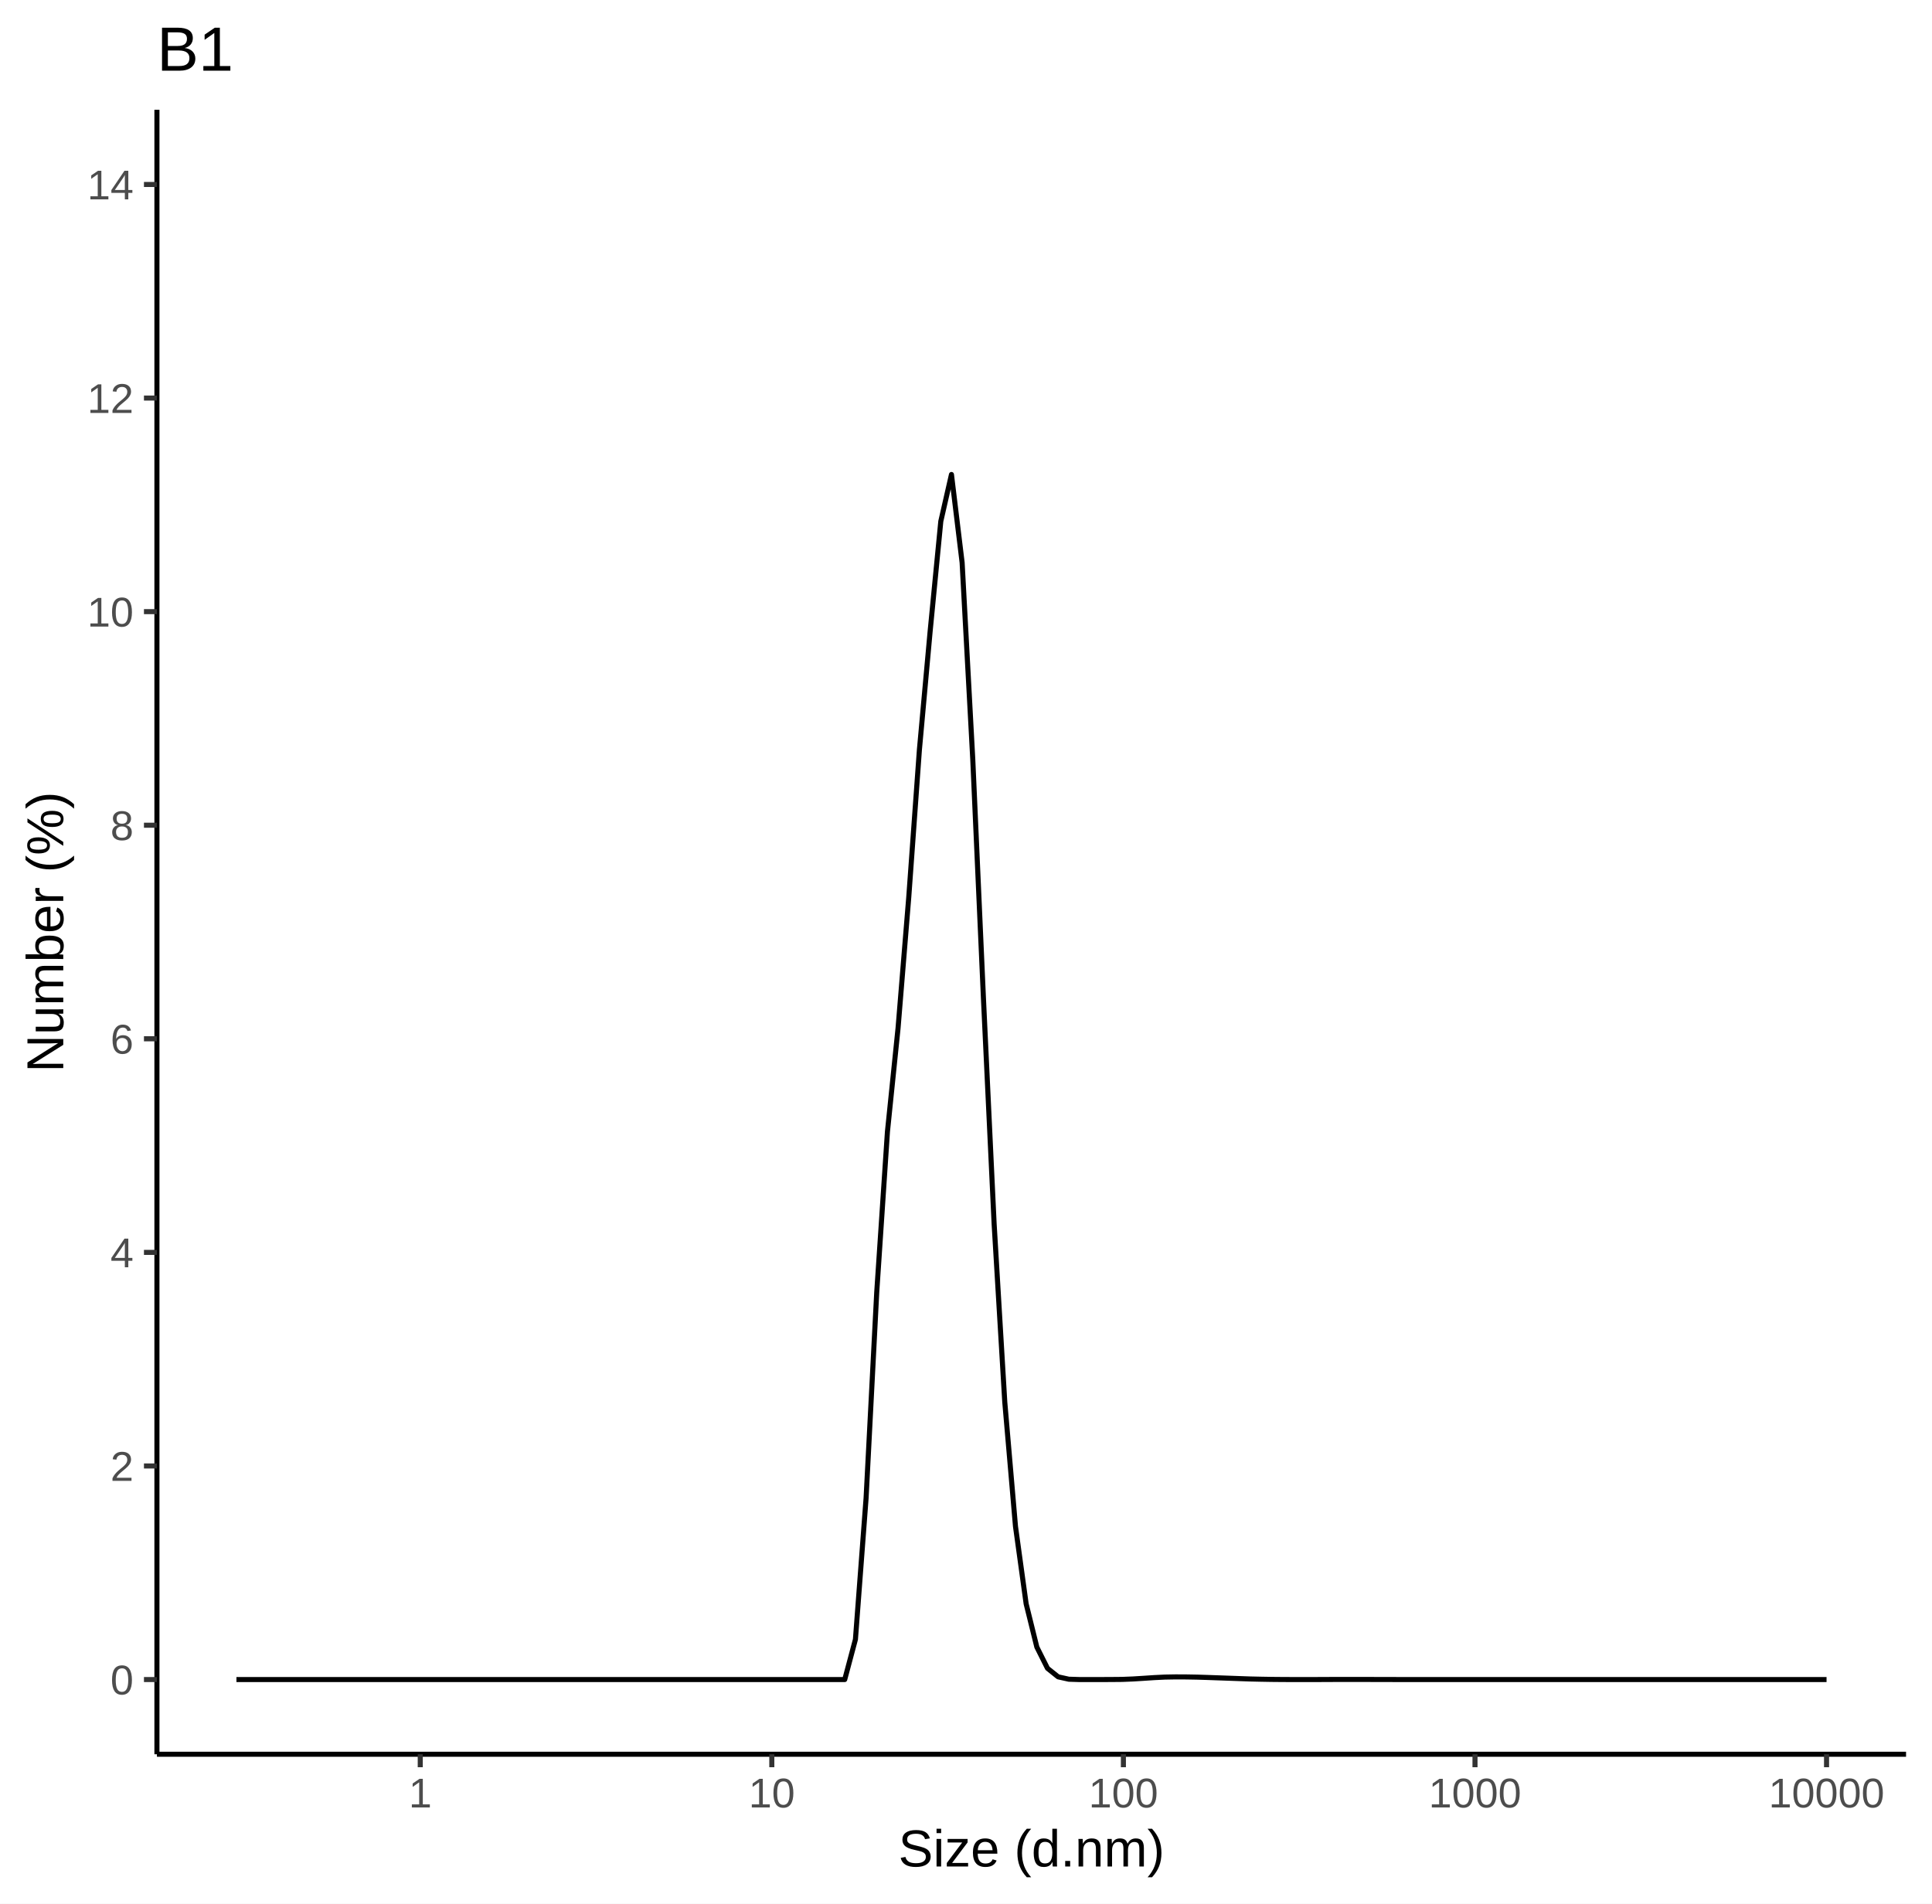
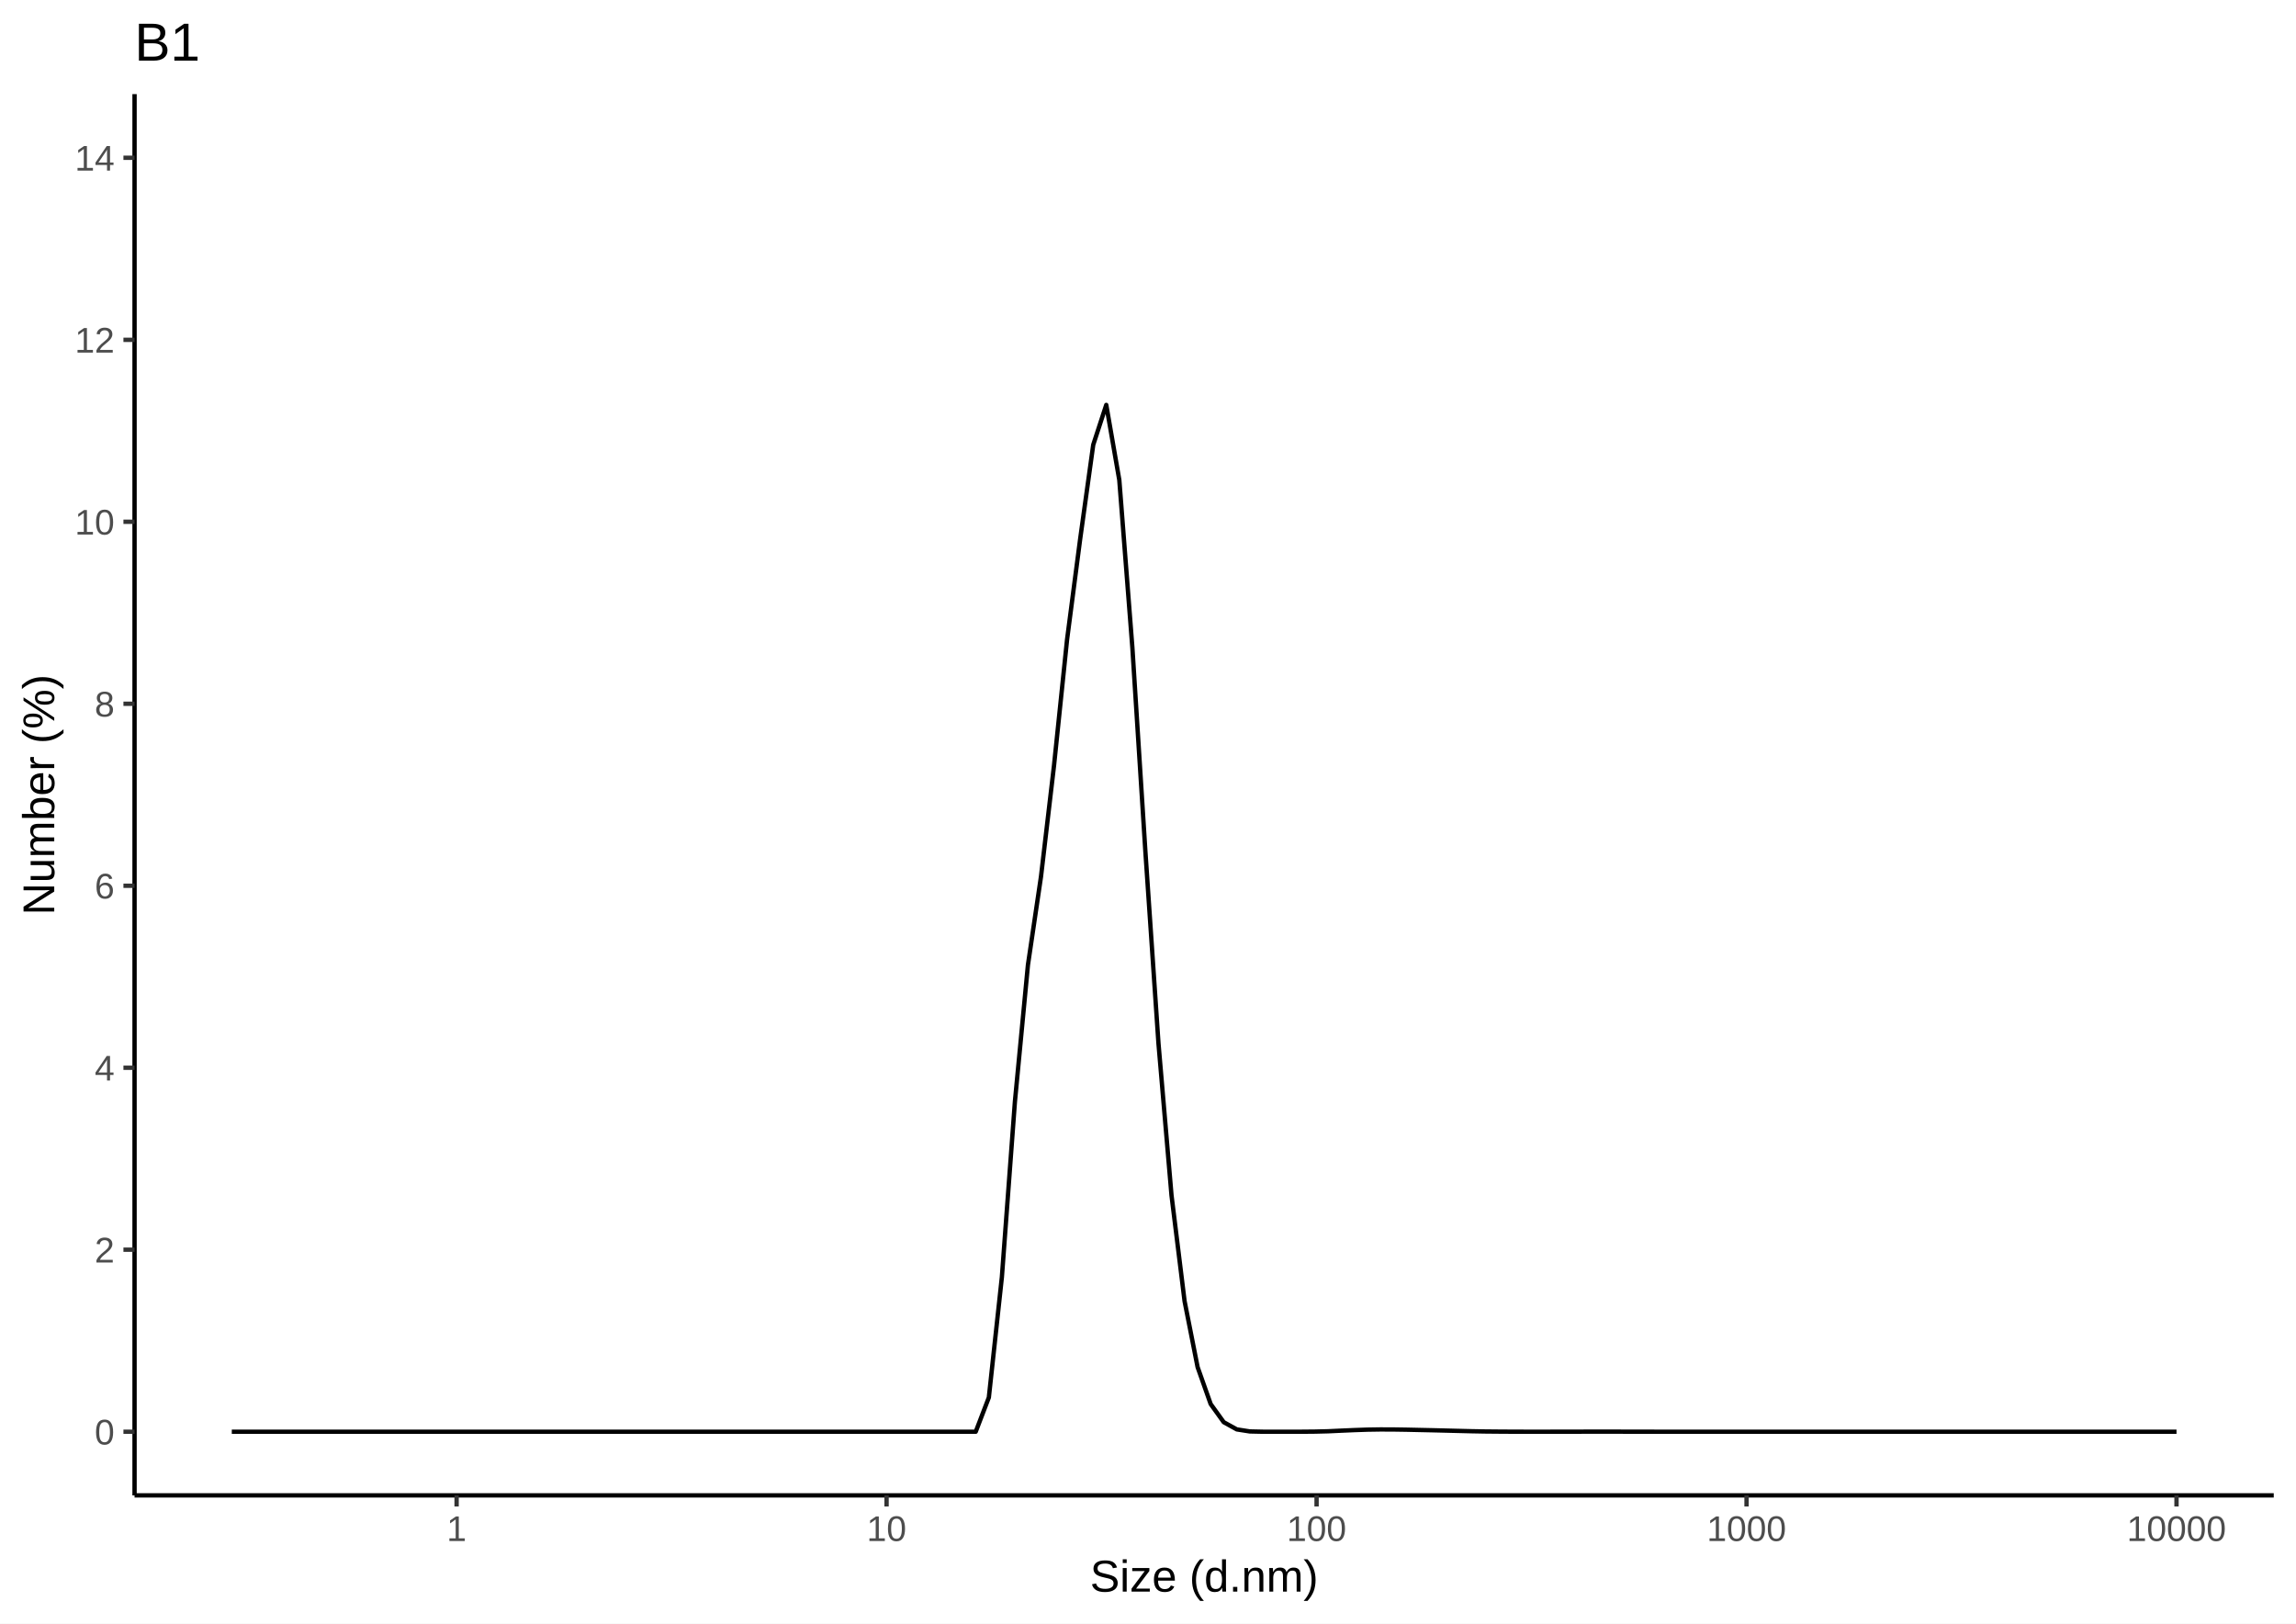
- <svg xmlns="http://www.w3.org/2000/svg" class="svglite" width="408.00pt" height="402.00pt" viewBox="0 0 408.00 402.00">
+ <svg xmlns="http://www.w3.org/2000/svg" class="svglite" width="565.50pt" height="399.75pt" viewBox="0 0 565.50 399.75">
  <defs>
    <style type="text/css">
    .svglite line, .svglite polyline, .svglite polygon, .svglite path, .svglite rect, .svglite circle {
      fill: none;
      stroke: #000000;
      stroke-linecap: round;
      stroke-linejoin: round;
      stroke-miterlimit: 10.00;
    }
    .svglite text {
      white-space: pre;
    }
  </style>
  </defs>
  <rect width="100%" height="100%" style="stroke: none; fill: #FFFFFF;" />
  <defs>
-     <clipPath id="cpMC4wMHw0MDguMDB8MC4wMHw0MDIuMDA=">
-       <rect x="0.00" y="0.00" width="408.00" height="402.00" />
+     <clipPath id="cpMC4wMHw1NjUuNTB8MC4wMHwzOTkuNzU=">
+       <rect x="0.00" y="0.00" width="565.50" height="399.75" />
    </clipPath>
  </defs>
-   <g clip-path="url(#cpMC4wMHw0MDguMDB8MC4wMHw0MDIuMDA=)">
-     <rect x="0" y="0.00" width="408.00" height="402.00" style="stroke-width: 1.07; stroke: #FFFFFF; fill: #FFFFFF;" />
+   <g clip-path="url(#cpMC4wMHw1NjUuNTB8MC4wMHwzOTkuNzU=)">
+     <rect x="0.00" y="0.00" width="565.50" height="399.75" style="stroke-width: 1.07; stroke: #FFFFFF; fill: #FFFFFF;" />
  </g>
  <defs>
-     <clipPath id="cpMzMuMTR8NDAyLjUyfDIzLjE4fDM3MC41MA==">
-       <rect x="33.14" y="23.18" width="369.38" height="347.33" />
+     <clipPath id="cpMzMuMTR8NTYwLjAyfDIzLjE4fDM2OC4yNQ==">
+       <rect x="33.14" y="23.18" width="526.88" height="345.08" />
    </clipPath>
  </defs>
-   <g clip-path="url(#cpMzMuMTR8NDAyLjUyfDIzLjE4fDM3MC41MA==)">
-     <rect x="33.14" y="23.18" width="369.38" height="347.33" style="stroke-width: 1.07; stroke: none; fill: #FFFFFF;" />
-     <polyline points="49.93,354.72 52.18,354.72 54.43,354.72 56.69,354.72 58.95,354.72 61.20,354.72 63.45,354.72 65.70,354.72 67.96,354.72 70.21,354.72 72.47,354.72 74.72,354.72 76.97,354.72 79.23,354.72 81.48,354.72 83.73,354.72 85.99,354.72 88.24,354.72 90.51,354.72 92.75,354.72 95.00,354.72 97.26,354.72 99.51,354.72 101.76,354.72 104.02,354.72 106.27,354.72 108.52,354.72 110.78,354.72 113.04,354.72 115.28,354.72 117.54,354.72 119.79,354.72 122.05,354.72 124.30,354.72 126.56,354.72 128.81,354.72 131.06,354.72 133.31,354.72 135.57,354.72 137.82,354.72 140.08,354.72 142.33,354.72 144.59,354.72 146.84,354.72 149.09,354.72 151.35,354.72 153.60,354.72 155.85,354.72 158.11,354.72 160.36,354.72 162.61,354.72 164.87,354.72 167.13,354.72 169.38,354.72 171.63,354.72 173.89,354.72 176.13,354.72 178.39,354.72 180.65,346.24 182.90,316.40 185.15,272.92 187.41,239.02 189.65,217.16 191.91,189.53 194.16,158.35 196.42,133.40 198.68,110.10 200.93,100.21 203.18,118.81 205.43,160.37 207.69,210.98 209.94,258.49 212.19,296.13 214.45,322.37 216.70,338.72 218.96,347.86 221.21,352.35 223.46,354.15 225.72,354.65 227.97,354.72 230.23,354.72 232.48,354.72 234.73,354.71 236.98,354.69 239.24,354.60 241.49,354.46 243.76,354.31 246.00,354.20 248.25,354.16 250.51,354.17 252.76,354.21 255.01,354.28 257.27,354.36 259.53,354.44 261.77,354.52 264.03,354.60 266.28,354.65 268.54,354.69 270.79,354.71 273.05,354.72 275.29,354.72 277.55,354.72 279.81,354.71 282.06,354.70 284.32,354.70 286.57,354.70 288.82,354.70 291.07,354.71 293.33,354.71 295.58,354.72 297.84,354.72 300.09,354.72 302.34,354.72 304.60,354.72 306.85,354.72 309.10,354.72 311.36,354.72 313.61,354.72 315.88,354.72 318.11,354.72 320.36,354.72 322.63,354.72 324.88,354.72 327.14,354.72 329.38,354.72 331.63,354.72 333.90,354.72 336.15,354.72 338.40,354.72 340.65,354.72 342.91,354.72 345.16,354.72 347.42,354.72 349.67,354.72 351.93,354.72 354.18,354.72 356.43,354.72 358.69,354.72 360.94,354.72 363.19,354.72 365.45,354.72 367.70,354.72 369.96,354.72 372.21,354.72 374.46,354.72 376.72,354.72 378.97,354.72 381.22,354.72 383.48,354.72 385.73,354.72 " style="stroke-width: 1.07; stroke-linecap: butt;" />
+   <g clip-path="url(#cpMzMuMTR8NTYwLjAyfDIzLjE4fDM2OC4yNQ==)">
+     <rect x="33.14" y="23.18" width="526.88" height="345.08" style="stroke-width: 1.07; stroke: none; fill: #FFFFFF;" />
+     <polyline points="57.09,352.57 60.30,352.57 63.52,352.57 66.73,352.57 69.95,352.57 73.16,352.57 76.38,352.57 79.59,352.57 82.81,352.57 86.01,352.57 89.23,352.57 92.45,352.57 95.66,352.57 98.88,352.57 102.09,352.57 105.30,352.57 108.52,352.57 111.74,352.57 114.97,352.57 118.16,352.57 121.38,352.57 124.60,352.57 127.81,352.57 131.02,352.57 134.25,352.57 137.46,352.57 140.66,352.57 143.88,352.57 147.11,352.57 150.31,352.57 153.52,352.57 156.74,352.57 159.96,352.57 163.17,352.57 166.39,352.57 169.60,352.57 172.81,352.57 176.03,352.57 179.25,352.57 182.46,352.57 185.68,352.57 188.89,352.57 192.11,352.57 195.32,352.57 198.53,352.57 201.75,352.57 204.96,352.57 208.18,352.57 211.39,352.57 214.60,352.57 217.82,352.57 221.04,352.57 224.27,352.57 227.47,352.57 230.68,352.57 233.90,352.57 237.10,352.57 240.32,352.57 243.55,344.14 246.76,314.50 249.97,271.30 253.18,237.62 256.39,215.90 259.61,188.45 262.82,157.47 266.05,132.68 269.26,109.54 272.47,99.71 275.68,118.19 278.90,159.48 282.11,209.76 285.33,256.96 288.54,294.36 291.76,320.43 294.97,336.67 298.19,345.76 301.40,350.22 304.62,352.00 307.83,352.50 311.05,352.57 314.26,352.57 317.47,352.57 320.69,352.57 323.90,352.54 327.12,352.46 330.33,352.31 333.56,352.17 336.76,352.06 339.97,352.01 343.19,352.02 346.40,352.07 349.61,352.14 352.83,352.21 356.05,352.29 359.26,352.37 362.47,352.45 365.69,352.51 368.92,352.54 372.13,352.56 375.34,352.57 378.55,352.57 381.77,352.57 384.98,352.56 388.20,352.56 391.42,352.55 394.62,352.55 397.85,352.55 401.06,352.56 404.27,352.56 407.49,352.57 410.70,352.57 413.92,352.57 417.13,352.57 420.35,352.57 423.56,352.57 426.77,352.57 429.99,352.57 433.19,352.57 436.44,352.57 439.62,352.57 442.83,352.57 446.07,352.57 449.27,352.57 452.50,352.57 455.70,352.57 458.91,352.57 462.14,352.57 465.35,352.57 468.56,352.57 471.78,352.57 474.99,352.57 478.21,352.57 481.43,352.57 484.63,352.57 487.85,352.57 491.07,352.57 494.28,352.57 497.50,352.57 500.71,352.57 503.92,352.57 507.14,352.57 510.35,352.57 513.57,352.57 516.79,352.57 520.00,352.57 523.21,352.57 526.43,352.57 529.64,352.57 532.86,352.57 536.07,352.57 " style="stroke-width: 1.07; stroke-linecap: butt;" />
  </g>
-   <g clip-path="url(#cpMC4wMHw0MDguMDB8MC4wMHw0MDIuMDA=)">
-     <polyline points="33.14,370.50 33.14,23.18 " style="stroke-width: 1.07; stroke-linecap: butt;" />
-     <text x="28.21" y="357.87" text-anchor="end" style="font-size: 8.80px;fill: #4D4D4D; font-family: &quot;Arial&quot;;" textLength="4.90px" lengthAdjust="spacingAndGlyphs">0</text>
-     <text x="28.21" y="312.76" text-anchor="end" style="font-size: 8.80px;fill: #4D4D4D; font-family: &quot;Arial&quot;;" textLength="4.90px" lengthAdjust="spacingAndGlyphs">2</text>
-     <text x="28.21" y="267.65" text-anchor="end" style="font-size: 8.80px;fill: #4D4D4D; font-family: &quot;Arial&quot;;" textLength="4.90px" lengthAdjust="spacingAndGlyphs">4</text>
-     <text x="28.21" y="222.54" text-anchor="end" style="font-size: 8.80px;fill: #4D4D4D; font-family: &quot;Arial&quot;;" textLength="4.90px" lengthAdjust="spacingAndGlyphs">6</text>
-     <text x="28.21" y="177.44" text-anchor="end" style="font-size: 8.80px;fill: #4D4D4D; font-family: &quot;Arial&quot;;" textLength="4.90px" lengthAdjust="spacingAndGlyphs">8</text>
-     <text x="28.21" y="132.33" text-anchor="end" style="font-size: 8.80px;fill: #4D4D4D; font-family: &quot;Arial&quot;;" textLength="9.79px" lengthAdjust="spacingAndGlyphs">10</text>
-     <text x="28.21" y="87.22" text-anchor="end" style="font-size: 8.80px;fill: #4D4D4D; font-family: &quot;Arial&quot;;" textLength="9.79px" lengthAdjust="spacingAndGlyphs">12</text>
-     <text x="28.21" y="42.11" text-anchor="end" style="font-size: 8.80px;fill: #4D4D4D; font-family: &quot;Arial&quot;;" textLength="9.79px" lengthAdjust="spacingAndGlyphs">14</text>
-     <polyline points="30.40,354.72 33.14,354.72 " style="stroke-width: 1.07; stroke: #333333; stroke-linecap: butt;" />
-     <polyline points="30.40,309.61 33.14,309.61 " style="stroke-width: 1.07; stroke: #333333; stroke-linecap: butt;" />
-     <polyline points="30.40,264.50 33.14,264.50 " style="stroke-width: 1.07; stroke: #333333; stroke-linecap: butt;" />
-     <polyline points="30.40,219.39 33.14,219.39 " style="stroke-width: 1.07; stroke: #333333; stroke-linecap: butt;" />
-     <polyline points="30.40,174.29 33.14,174.29 " style="stroke-width: 1.07; stroke: #333333; stroke-linecap: butt;" />
-     <polyline points="30.40,129.18 33.14,129.18 " style="stroke-width: 1.07; stroke: #333333; stroke-linecap: butt;" />
-     <polyline points="30.40,84.07 33.14,84.07 " style="stroke-width: 1.07; stroke: #333333; stroke-linecap: butt;" />
-     <polyline points="30.40,38.96 33.14,38.96 " style="stroke-width: 1.07; stroke: #333333; stroke-linecap: butt;" />
-     <polyline points="33.14,370.50 402.52,370.50 " style="stroke-width: 1.07; stroke-linecap: butt;" />
-     <polyline points="88.75,373.24 88.75,370.50 " style="stroke-width: 1.07; stroke: #333333; stroke-linecap: butt;" />
-     <polyline points="162.99,373.24 162.99,370.50 " style="stroke-width: 1.07; stroke: #333333; stroke-linecap: butt;" />
-     <polyline points="237.24,373.24 237.24,370.50 " style="stroke-width: 1.07; stroke: #333333; stroke-linecap: butt;" />
-     <polyline points="311.49,373.24 311.49,370.50 " style="stroke-width: 1.07; stroke: #333333; stroke-linecap: butt;" />
-     <polyline points="385.73,373.24 385.73,370.50 " style="stroke-width: 1.07; stroke: #333333; stroke-linecap: butt;" />
-     <text x="88.75" y="381.74" text-anchor="middle" style="font-size: 8.80px;fill: #4D4D4D; font-family: &quot;Arial&quot;;" textLength="4.90px" lengthAdjust="spacingAndGlyphs">1</text>
-     <text x="162.99" y="381.74" text-anchor="middle" style="font-size: 8.80px;fill: #4D4D4D; font-family: &quot;Arial&quot;;" textLength="9.79px" lengthAdjust="spacingAndGlyphs">10</text>
-     <text x="237.24" y="381.74" text-anchor="middle" style="font-size: 8.80px;fill: #4D4D4D; font-family: &quot;Arial&quot;;" textLength="14.69px" lengthAdjust="spacingAndGlyphs">100</text>
-     <text x="311.49" y="381.74" text-anchor="middle" style="font-size: 8.80px;fill: #4D4D4D; font-family: &quot;Arial&quot;;" textLength="19.58px" lengthAdjust="spacingAndGlyphs">1000</text>
-     <text x="385.73" y="381.74" text-anchor="middle" style="font-size: 8.80px;fill: #4D4D4D; font-family: &quot;Arial&quot;;" textLength="24.48px" lengthAdjust="spacingAndGlyphs">10000</text>
-     <text x="217.83" y="394.20" text-anchor="middle" style="font-size: 11.00px; font-family: &quot;Arial&quot;;" textLength="56.25px" lengthAdjust="spacingAndGlyphs">Size (d.nm)</text>
-     <text transform="translate(13.36,196.84) rotate(-90)" text-anchor="middle" style="font-size: 11.00px; font-family: &quot;Arial&quot;;" textLength="59.31px" lengthAdjust="spacingAndGlyphs">Number (%)</text>
+   <g clip-path="url(#cpMC4wMHw1NjUuNTB8MC4wMHwzOTkuNzU=)">
+     <polyline points="33.14,368.25 33.14,23.18 " style="stroke-width: 1.07; stroke-linecap: butt;" />
+     <text x="28.21" y="355.72" text-anchor="end" style="font-size: 8.80px;fill: #4D4D4D; font-family: &quot;Arial&quot;;" textLength="4.90px" lengthAdjust="spacingAndGlyphs">0</text>
+     <text x="28.21" y="310.90" text-anchor="end" style="font-size: 8.80px;fill: #4D4D4D; font-family: &quot;Arial&quot;;" textLength="4.90px" lengthAdjust="spacingAndGlyphs">2</text>
+     <text x="28.21" y="266.09" text-anchor="end" style="font-size: 8.80px;fill: #4D4D4D; font-family: &quot;Arial&quot;;" textLength="4.90px" lengthAdjust="spacingAndGlyphs">4</text>
+     <text x="28.21" y="221.27" text-anchor="end" style="font-size: 8.80px;fill: #4D4D4D; font-family: &quot;Arial&quot;;" textLength="4.90px" lengthAdjust="spacingAndGlyphs">6</text>
+     <text x="28.21" y="176.46" text-anchor="end" style="font-size: 8.80px;fill: #4D4D4D; font-family: &quot;Arial&quot;;" textLength="4.90px" lengthAdjust="spacingAndGlyphs">8</text>
+     <text x="28.21" y="131.64" text-anchor="end" style="font-size: 8.80px;fill: #4D4D4D; font-family: &quot;Arial&quot;;" textLength="9.79px" lengthAdjust="spacingAndGlyphs">10</text>
+     <text x="28.21" y="86.83" text-anchor="end" style="font-size: 8.80px;fill: #4D4D4D; font-family: &quot;Arial&quot;;" textLength="9.79px" lengthAdjust="spacingAndGlyphs">12</text>
+     <text x="28.21" y="42.01" text-anchor="end" style="font-size: 8.80px;fill: #4D4D4D; font-family: &quot;Arial&quot;;" textLength="9.79px" lengthAdjust="spacingAndGlyphs">14</text>
+     <polyline points="30.40,352.57 33.14,352.57 " style="stroke-width: 1.07; stroke: #333333; stroke-linecap: butt;" />
+     <polyline points="30.40,307.75 33.14,307.75 " style="stroke-width: 1.07; stroke: #333333; stroke-linecap: butt;" />
+     <polyline points="30.40,262.94 33.14,262.94 " style="stroke-width: 1.07; stroke: #333333; stroke-linecap: butt;" />
+     <polyline points="30.40,218.12 33.14,218.12 " style="stroke-width: 1.07; stroke: #333333; stroke-linecap: butt;" />
+     <polyline points="30.40,173.31 33.14,173.31 " style="stroke-width: 1.07; stroke: #333333; stroke-linecap: butt;" />
+     <polyline points="30.40,128.49 33.14,128.49 " style="stroke-width: 1.07; stroke: #333333; stroke-linecap: butt;" />
+     <polyline points="30.40,83.68 33.14,83.68 " style="stroke-width: 1.07; stroke: #333333; stroke-linecap: butt;" />
+     <polyline points="30.40,38.86 33.14,38.86 " style="stroke-width: 1.07; stroke: #333333; stroke-linecap: butt;" />
+     <polyline points="33.14,368.25 560.02,368.25 " style="stroke-width: 1.07; stroke-linecap: butt;" />
+     <polyline points="112.46,370.99 112.46,368.25 " style="stroke-width: 1.07; stroke: #333333; stroke-linecap: butt;" />
+     <polyline points="218.36,370.99 218.36,368.25 " style="stroke-width: 1.07; stroke: #333333; stroke-linecap: butt;" />
+     <polyline points="324.27,370.99 324.27,368.25 " style="stroke-width: 1.07; stroke: #333333; stroke-linecap: butt;" />
+     <polyline points="430.17,370.99 430.17,368.25 " style="stroke-width: 1.07; stroke: #333333; stroke-linecap: butt;" />
+     <polyline points="536.07,370.99 536.07,368.25 " style="stroke-width: 1.07; stroke: #333333; stroke-linecap: butt;" />
+     <text x="112.46" y="379.49" text-anchor="middle" style="font-size: 8.80px;fill: #4D4D4D; font-family: &quot;Arial&quot;;" textLength="4.90px" lengthAdjust="spacingAndGlyphs">1</text>
+     <text x="218.36" y="379.49" text-anchor="middle" style="font-size: 8.80px;fill: #4D4D4D; font-family: &quot;Arial&quot;;" textLength="9.79px" lengthAdjust="spacingAndGlyphs">10</text>
+     <text x="324.27" y="379.49" text-anchor="middle" style="font-size: 8.80px;fill: #4D4D4D; font-family: &quot;Arial&quot;;" textLength="14.69px" lengthAdjust="spacingAndGlyphs">100</text>
+     <text x="430.17" y="379.49" text-anchor="middle" style="font-size: 8.80px;fill: #4D4D4D; font-family: &quot;Arial&quot;;" textLength="19.58px" lengthAdjust="spacingAndGlyphs">1000</text>
+     <text x="536.07" y="379.49" text-anchor="middle" style="font-size: 8.80px;fill: #4D4D4D; font-family: &quot;Arial&quot;;" textLength="24.48px" lengthAdjust="spacingAndGlyphs">10000</text>
+     <text x="296.58" y="391.95" text-anchor="middle" style="font-size: 11.00px; font-family: &quot;Arial&quot;;" textLength="56.25px" lengthAdjust="spacingAndGlyphs">Size (d.nm)</text>
+     <text transform="translate(13.36,195.72) rotate(-90)" text-anchor="middle" style="font-size: 11.00px; font-family: &quot;Arial&quot;;" textLength="59.31px" lengthAdjust="spacingAndGlyphs">Number (%)</text>
    <text x="33.14" y="14.93" style="font-size: 13.20px; font-family: &quot;Arial&quot;;" textLength="16.14px" lengthAdjust="spacingAndGlyphs">B1</text>
  </g>
</svg>
